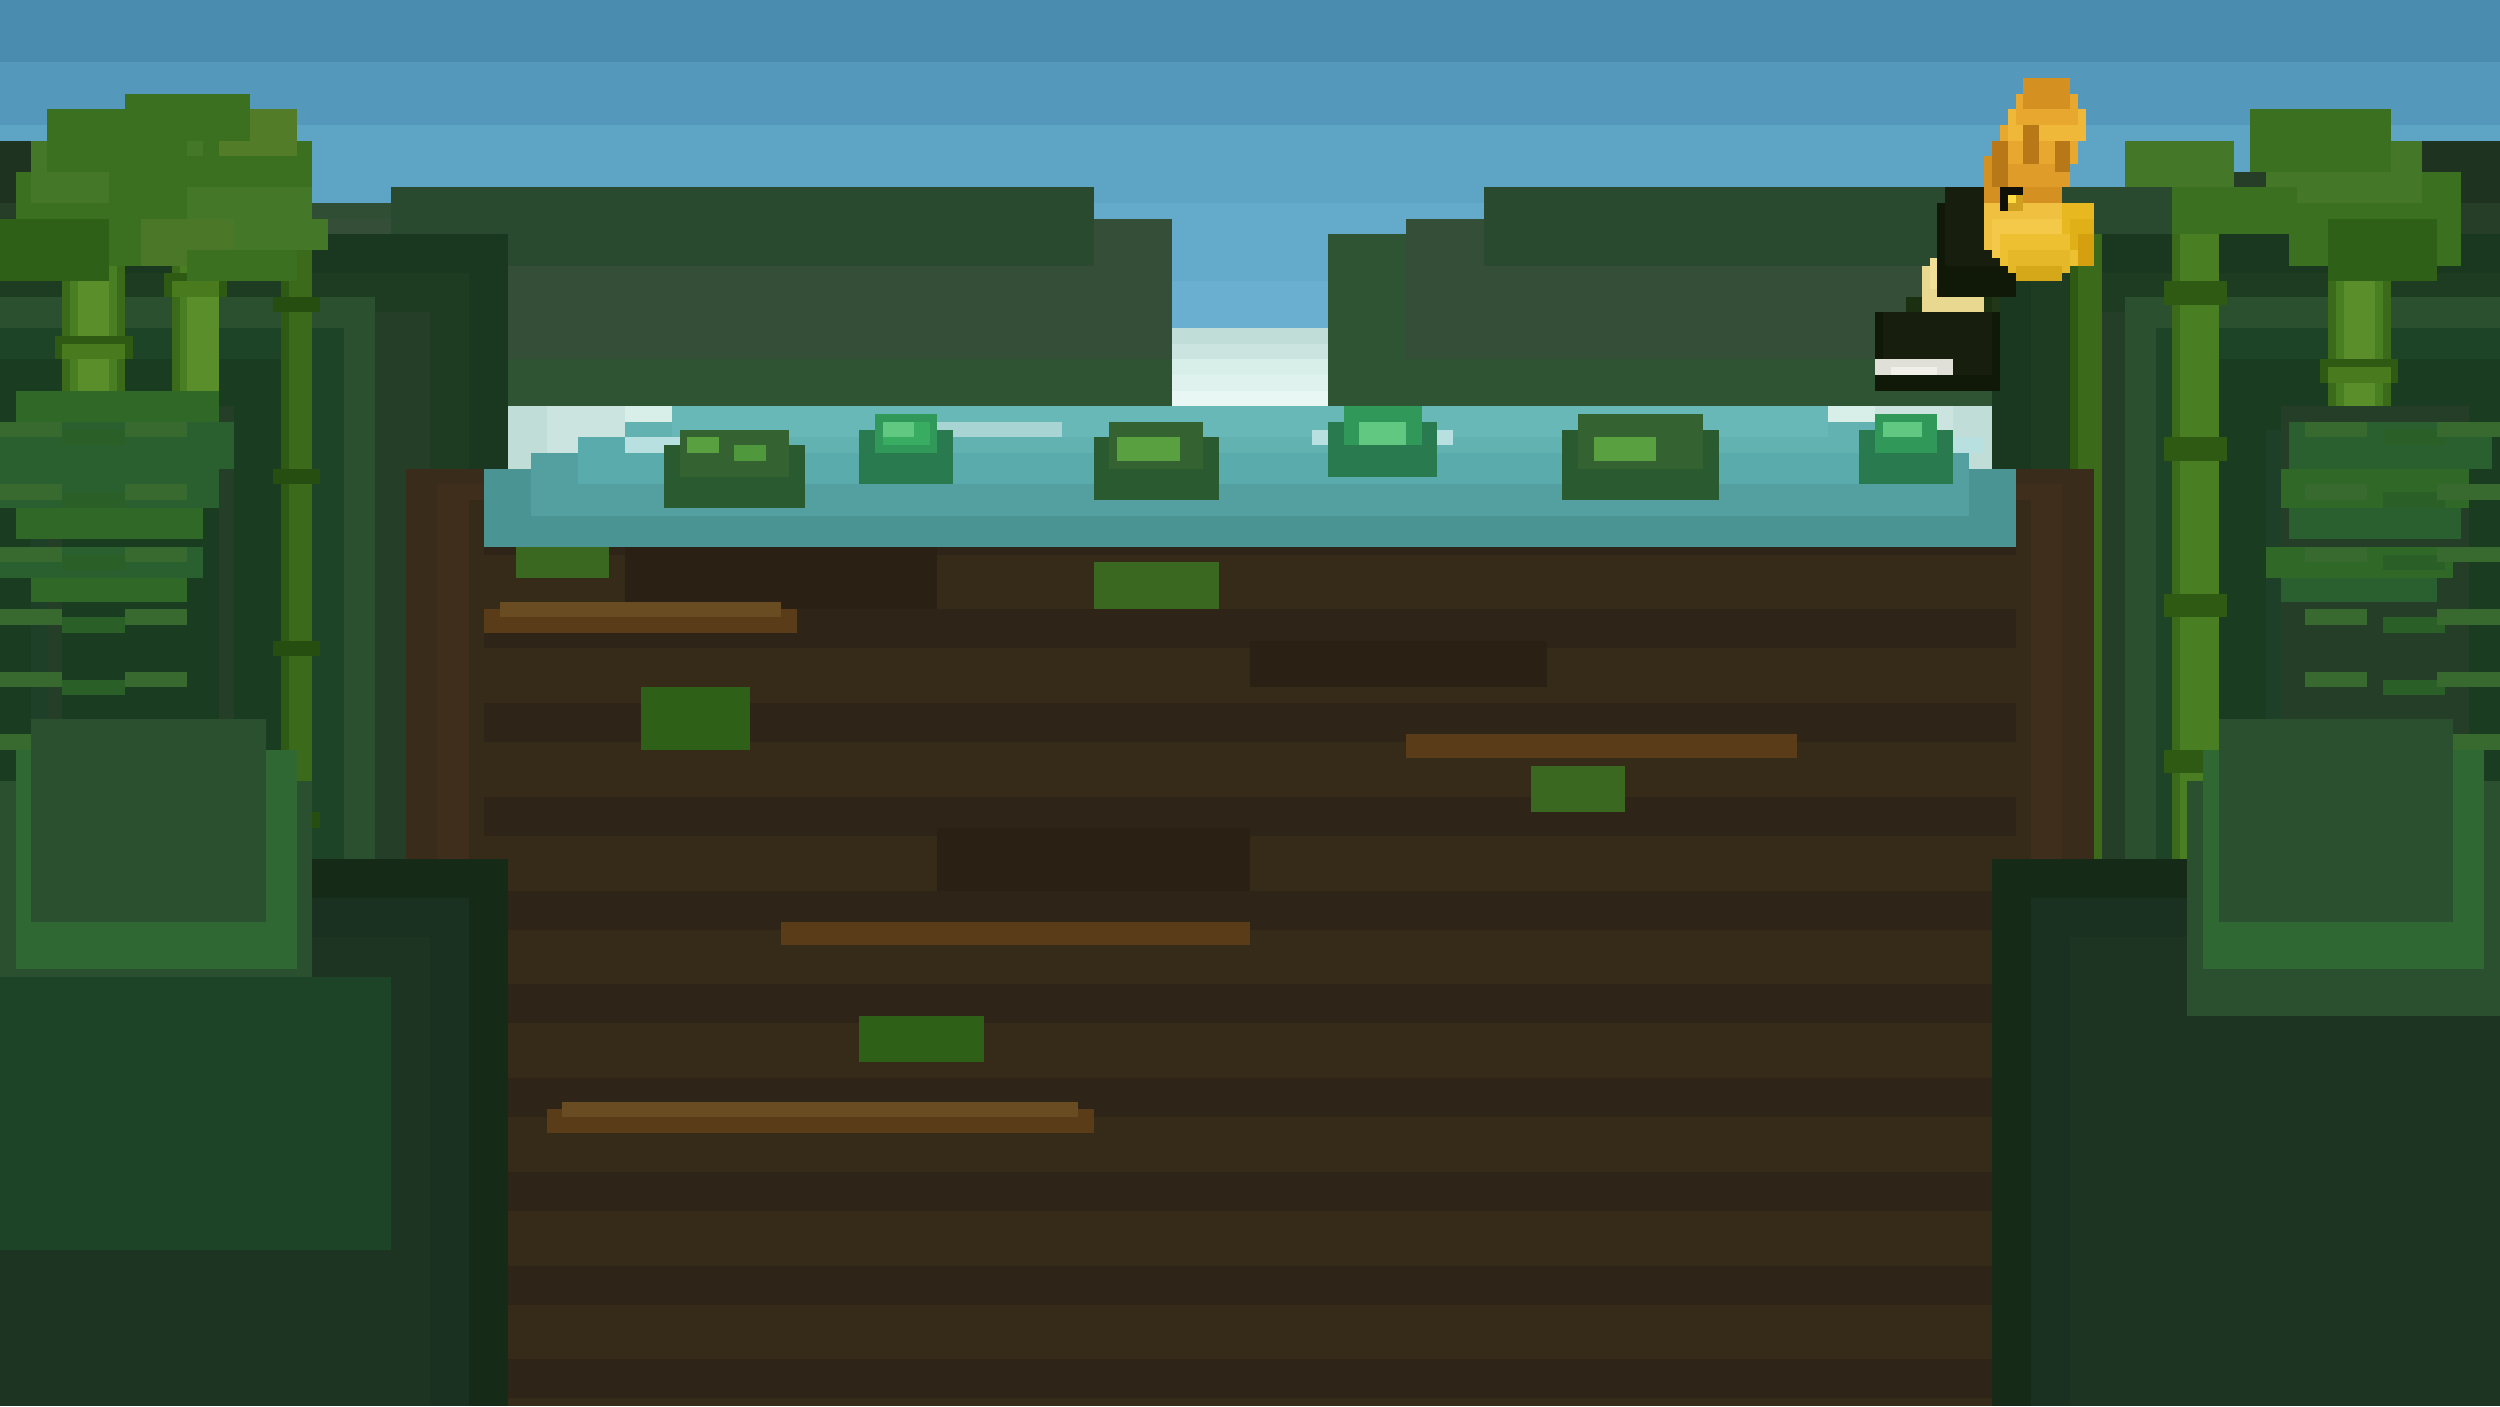
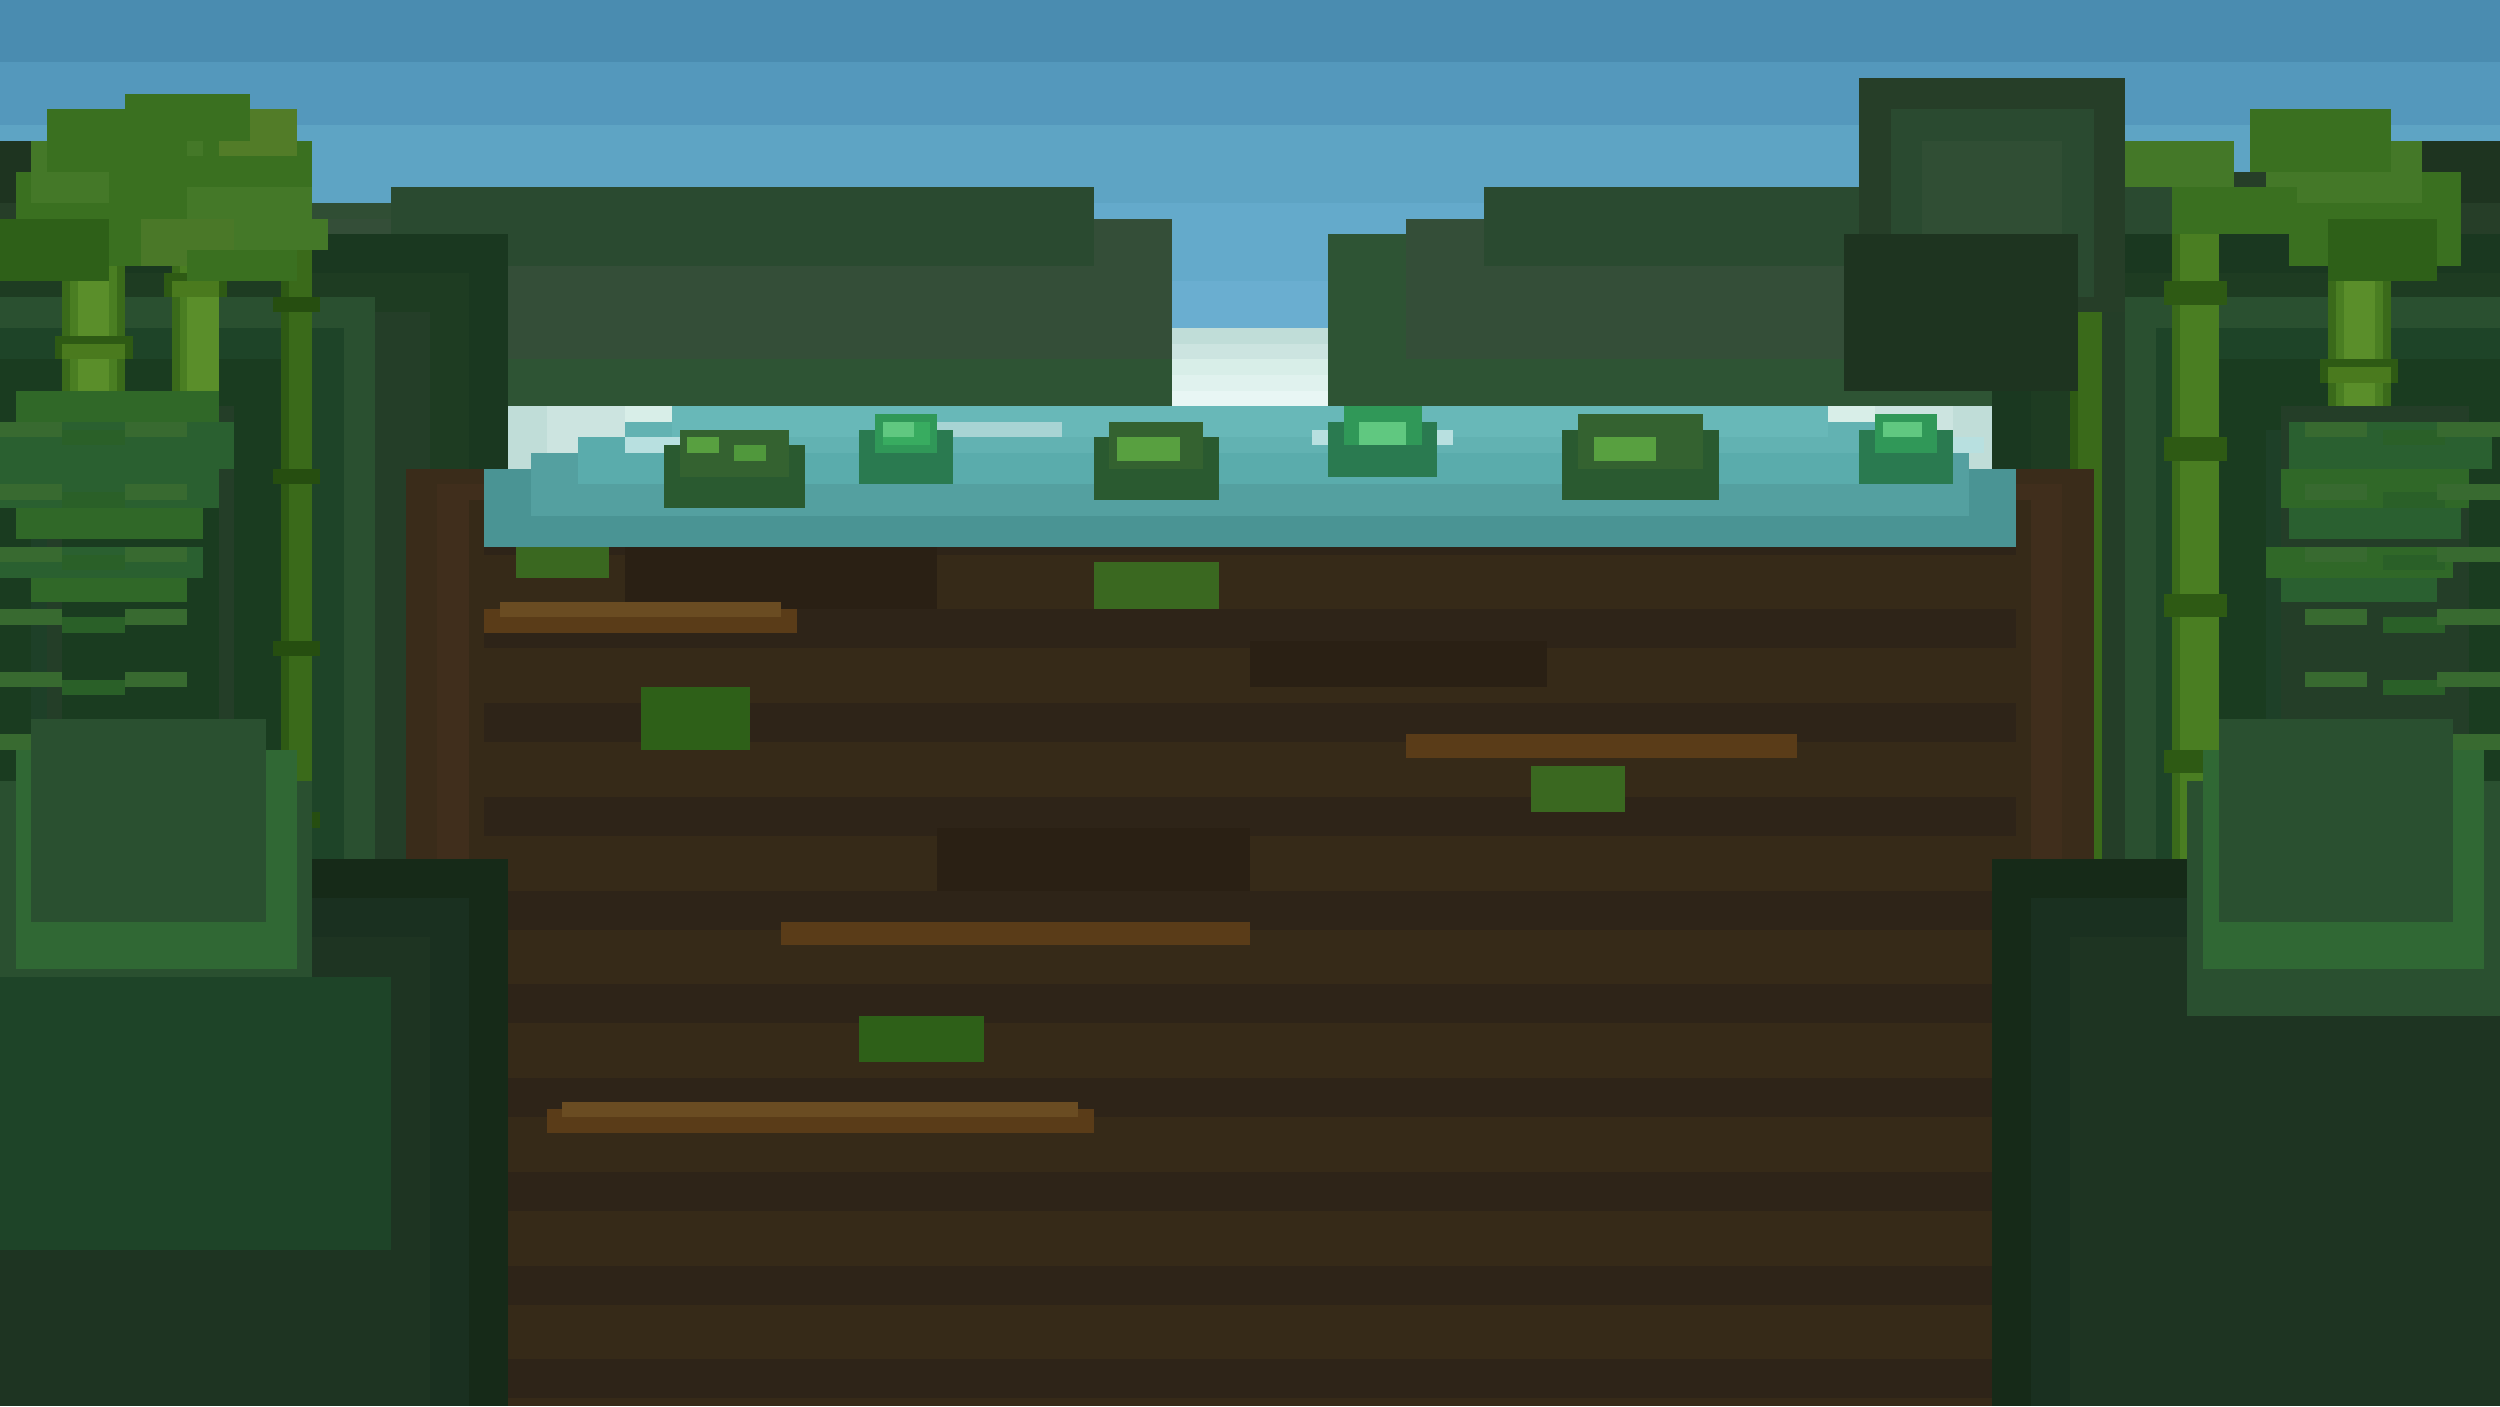
<svg xmlns="http://www.w3.org/2000/svg" xmlns:ns1="http://sodipodi.sourceforge.net/DTD/sodipodi-0.0.dtd" viewBox="0 0 320 180" shape-rendering="crispEdges" width="640" height="360" id="c51_1" ns1:docname="5_1_cena1_floresta_rio.svg">
  <defs />
  <rect x="0" y="0" width="320" height="50" fill="#6AACCA" />
  <rect x="0" y="0" width="320" height="8" fill="#4A8CB0" />
  <rect x="0" y="8" width="320" height="8" fill="#5498BC" />
  <rect x="0" y="16" width="320" height="10" fill="#5EA4C4" />
  <rect x="0" y="26" width="320" height="10" fill="#64AACB" />
  <rect x="0" y="36" width="320" height="14" fill="#6AAED0" />
  <rect x="60" y="42" width="200" height="20" fill="#C0DDD8" />
  <rect x="70" y="44" width="180" height="16" fill="#CCE4E0" />
  <rect x="80" y="46" width="160" height="12" fill="#D8EEE8" />
  <rect x="90" y="48" width="140" height="10" fill="#E0F2EE" />
  <rect x="100" y="50" width="120" height="8" fill="#E8F6F4" />
  <rect x="0" y="28" width="60" height="22" fill="#2A4A30" />
  <rect x="0" y="26" width="50" height="14" fill="#304E34" />
  <rect x="0" y="22" width="38" height="10" fill="#263E28" />
  <rect x="0" y="18" width="30" height="8" fill="#1E3420" />
  <rect x="260" y="28" width="60" height="22" fill="#2A4A30" />
  <rect x="270" y="26" width="50" height="14" fill="#304E34" />
  <rect x="282" y="22" width="38" height="10" fill="#263E28" />
  <rect x="290" y="18" width="30" height="8" fill="#1E3420" />
  <rect x="30" y="30" width="120" height="22" fill="#2E5434" />
  <rect x="40" y="28" width="110" height="18" fill="#344E38" />
  <rect x="50" y="24" width="90" height="10" fill="#2A4A30" />
  <rect x="170" y="30" width="120" height="22" fill="#2E5434" />
  <rect x="180" y="28" width="110" height="18" fill="#344E38" />
  <rect x="190" y="24" width="90" height="10" fill="#2A4A30" />
  <rect x="0" y="30" width="65" height="150" fill="#1A3820" />
  <rect x="0" y="35" width="60" height="145" fill="#1E3C22" />
  <rect x="0" y="40" width="55" height="140" fill="#243E28" />
  <rect x="0" y="38" width="48" height="142" fill="#2A5030" />
  <rect x="0" y="42" width="44" height="138" fill="#1E4428" />
  <rect x="0" y="46" width="38" height="134" fill="#1A3C20" />
  <rect x="8" y="20" width="8" height="160" fill="#3A6A1A" />
  <rect x="9" y="18" width="6" height="162" fill="#4A7E22" />
  <rect x="10" y="20" width="4" height="160" fill="#5A8E2A" />
  <rect x="7" y="25" width="10" height="3" fill="#2E5A14" />
  <rect x="8" y="26" width="8" height="2" fill="#4A7A1E" />
  <rect x="7" y="43" width="10" height="3" fill="#2E5A14" />
  <rect x="8" y="44" width="8" height="2" fill="#4A7A1E" />
  <rect x="7" y="61" width="10" height="3" fill="#2E5A14" />
  <rect x="8" y="62" width="8" height="2" fill="#4A7A1E" />
  <rect x="7" y="79" width="10" height="3" fill="#2E5A14" />
  <rect x="8" y="80" width="8" height="2" fill="#4A7A1E" />
  <rect x="7" y="97" width="10" height="3" fill="#2E5A14" />
  <rect x="8" y="98" width="8" height="2" fill="#4A7A1E" />
  <rect x="7" y="115" width="10" height="3" fill="#2E5A14" />
  <rect x="8" y="116" width="8" height="2" fill="#4A7A1E" />
  <rect x="7" y="133" width="10" height="3" fill="#2E5A14" />
  <rect x="8" y="134" width="8" height="2" fill="#4A7A1E" />
  <rect x="7" y="151" width="10" height="3" fill="#2E5A14" />
  <rect x="8" y="152" width="8" height="2" fill="#4A7A1E" />
  <rect x="7" y="169" width="10" height="3" fill="#2E5A14" />
  <rect x="8" y="170" width="8" height="2" fill="#4A7A1E" />
  <rect x="22" y="30" width="6" height="150" fill="#3A6A1A" />
  <rect x="23" y="28" width="5" height="152" fill="#4A7E22" />
  <rect x="24" y="30" width="4" height="150" fill="#5A8E2A" />
  <rect x="21" y="35" width="8" height="3" fill="#2E5A14" />
  <rect x="22" y="36" width="6" height="2" fill="#4A7A1E" />
  <rect x="21" y="55" width="8" height="3" fill="#2E5A14" />
  <rect x="22" y="56" width="6" height="2" fill="#4A7A1E" />
  <rect x="21" y="75" width="8" height="3" fill="#2E5A14" />
  <rect x="22" y="76" width="6" height="2" fill="#4A7A1E" />
  <rect x="21" y="95" width="8" height="3" fill="#2E5A14" />
  <rect x="22" y="96" width="6" height="2" fill="#4A7A1E" />
  <rect x="21" y="115" width="8" height="3" fill="#2E5A14" />
  <rect x="22" y="116" width="6" height="2" fill="#4A7A1E" />
  <rect x="21" y="135" width="8" height="3" fill="#2E5A14" />
  <rect x="22" y="136" width="6" height="2" fill="#4A7A1E" />
  <rect x="21" y="155" width="8" height="3" fill="#2E5A14" />
  <rect x="22" y="156" width="6" height="2" fill="#4A7A1E" />
  <rect x="21" y="175" width="8" height="3" fill="#2E5A14" />
  <rect x="22" y="176" width="6" height="2" fill="#4A7A1E" />
  <rect x="36" y="32" width="4" height="148" fill="#2E5A14" />
  <rect x="37" y="30" width="3" height="150" fill="#3A6A1A" />
  <rect x="35" y="38" width="6" height="2" fill="#264E10" />
  <rect x="35" y="60" width="6" height="2" fill="#264E10" />
  <rect x="35" y="82" width="6" height="2" fill="#264E10" />
  <rect x="35" y="104" width="6" height="2" fill="#264E10" />
  <rect x="35" y="126" width="6" height="2" fill="#264E10" />
  <rect x="35" y="148" width="6" height="2" fill="#264E10" />
  <rect x="35" y="170" width="6" height="2" fill="#264E10" />
  <rect x="2" y="22" width="20" height="12" fill="#3A7020" />
  <rect x="4" y="18" width="22" height="8" fill="#447828" />
  <rect x="6" y="14" width="18" height="8" fill="#3A7020" />
  <rect x="0" y="28" width="14" height="8" fill="#2E6018" />
  <rect x="14" y="20" width="14" height="8" fill="#3A7020" />
  <rect x="24" y="24" width="16" height="6" fill="#447828" />
  <rect x="26" y="18" width="14" height="6" fill="#3A7020" />
  <rect x="28" y="14" width="10" height="6" fill="#527C28" />
  <rect x="16" y="12" width="16" height="6" fill="#3A7020" />
  <rect x="18" y="28" width="16" height="6" fill="#4A7828" />
  <rect x="24" y="32" width="14" height="4" fill="#3A7020" />
  <rect x="30" y="28" width="12" height="4" fill="#447828" />
  <rect x="4" y="55" width="26" height="125" fill="#1E4028" />
  <rect x="6" y="52" width="24" height="128" fill="#243E28" />
  <rect x="8" y="50" width="20" height="130" fill="#1A3C20" />
  <rect x="0" y="54" width="30" height="6" fill="#2A6030" />
  <rect x="2" y="50" width="26" height="4" fill="#306828" />
  <rect x="0" y="60" width="28" height="5" fill="#2A6030" />
  <rect x="2" y="65" width="24" height="4" fill="#306828" />
  <rect x="0" y="70" width="26" height="4" fill="#2A6030" />
  <rect x="4" y="74" width="20" height="3" fill="#306828" />
  <rect x="0" y="54" width="8" height="2" fill="#386A30" />
  <rect x="8" y="55" width="8" height="2" fill="#2A6028" />
  <rect x="16" y="54" width="8" height="2" fill="#386A30" />
  <rect x="0" y="62" width="8" height="2" fill="#386A30" />
  <rect x="8" y="63" width="8" height="2" fill="#2A6028" />
  <rect x="16" y="62" width="8" height="2" fill="#386A30" />
  <rect x="0" y="70" width="8" height="2" fill="#386A30" />
  <rect x="8" y="71" width="8" height="2" fill="#2A6028" />
  <rect x="16" y="70" width="8" height="2" fill="#386A30" />
  <rect x="0" y="78" width="8" height="2" fill="#386A30" />
  <rect x="8" y="79" width="8" height="2" fill="#2A6028" />
  <rect x="16" y="78" width="8" height="2" fill="#386A30" />
  <rect x="0" y="86" width="8" height="2" fill="#386A30" />
  <rect x="8" y="87" width="8" height="2" fill="#2A6028" />
  <rect x="16" y="86" width="8" height="2" fill="#386A30" />
  <rect x="0" y="94" width="8" height="2" fill="#386A30" />
  <rect x="8" y="95" width="8" height="2" fill="#2A6028" />
  <rect x="16" y="94" width="8" height="2" fill="#386A30" />
  <rect x="255" y="30" width="65" height="150" fill="#1A3820" />
  <rect x="260" y="35" width="60" height="145" fill="#1E3C22" />
  <rect x="265" y="40" width="55" height="140" fill="#243E28" />
  <rect x="272" y="38" width="48" height="142" fill="#2A5030" />
  <rect x="276" y="42" width="44" height="138" fill="#1E4428" />
  <rect x="282" y="46" width="38" height="134" fill="#1A3C20" />
  <rect x="298" y="22" width="8" height="158" fill="#3A6A1A" />
  <rect x="299" y="20" width="6" height="160" fill="#4A7E22" />
  <rect x="300" y="22" width="4" height="158" fill="#5A8E2A" />
  <rect x="297" y="28" width="10" height="3" fill="#2E5A14" />
  <rect x="298" y="29" width="8" height="2" fill="#4A7A1E" />
  <rect x="297" y="46" width="10" height="3" fill="#2E5A14" />
  <rect x="298" y="47" width="8" height="2" fill="#4A7A1E" />
  <rect x="297" y="64" width="10" height="3" fill="#2E5A14" />
  <rect x="298" y="65" width="8" height="2" fill="#4A7A1E" />
  <rect x="297" y="82" width="10" height="3" fill="#2E5A14" />
  <rect x="298" y="83" width="8" height="2" fill="#4A7A1E" />
  <rect x="297" y="100" width="10" height="3" fill="#2E5A14" />
  <rect x="298" y="101" width="8" height="2" fill="#4A7A1E" />
  <rect x="297" y="118" width="10" height="3" fill="#2E5A14" />
  <rect x="298" y="119" width="8" height="2" fill="#4A7A1E" />
  <rect x="297" y="136" width="10" height="3" fill="#2E5A14" />
  <rect x="298" y="137" width="8" height="2" fill="#4A7A1E" />
  <rect x="297" y="154" width="10" height="3" fill="#2E5A14" />
  <rect x="298" y="155" width="8" height="2" fill="#4A7A1E" />
  <rect x="297" y="172" width="10" height="3" fill="#2E5A14" />
  <rect x="298" y="173" width="8" height="2" fill="#4A7A1E" />
  <rect x="278" y="30" width="6" height="150" fill="#3A6A1A" />
  <rect x="279" y="28" width="5" height="152" fill="#4A7E22" />
  <rect x="277" y="36" width="8" height="3" fill="#2E5A14" />
  <rect x="277" y="56" width="8" height="3" fill="#2E5A14" />
  <rect x="277" y="76" width="8" height="3" fill="#2E5A14" />
  <rect x="277" y="96" width="8" height="3" fill="#2E5A14" />
  <rect x="277" y="116" width="8" height="3" fill="#2E5A14" />
  <rect x="277" y="136" width="8" height="3" fill="#2E5A14" />
  <rect x="277" y="156" width="8" height="3" fill="#2E5A14" />
  <rect x="277" y="176" width="8" height="3" fill="#2E5A14" />
  <rect x="265" y="32" width="4" height="148" fill="#2E5A14" />
  <rect x="266" y="30" width="3" height="150" fill="#3A6A1A" />
  <rect x="293" y="22" width="22" height="12" fill="#3A7020" />
  <rect x="290" y="18" width="20" height="8" fill="#447828" />
  <rect x="288" y="14" width="18" height="8" fill="#3A7020" />
  <rect x="298" y="28" width="14" height="8" fill="#2E6018" />
  <rect x="278" y="24" width="16" height="6" fill="#3A7020" />
  <rect x="272" y="18" width="14" height="6" fill="#447828" />
  <rect x="290" y="55" width="26" height="125" fill="#1E4028" />
  <rect x="292" y="52" width="24" height="128" fill="#243E28" />
  <rect x="293" y="54" width="26" height="6" fill="#2A6030" />
  <rect x="292" y="60" width="24" height="5" fill="#306828" />
  <rect x="293" y="65" width="22" height="4" fill="#2A6030" />
  <rect x="290" y="70" width="24" height="4" fill="#306828" />
  <rect x="292" y="74" width="20" height="3" fill="#2A6030" />
  <rect x="295" y="54" width="8" height="2" fill="#386A30" />
  <rect x="305" y="55" width="8" height="2" fill="#2A6028" />
  <rect x="312" y="54" width="8" height="2" fill="#386A30" />
  <rect x="295" y="62" width="8" height="2" fill="#386A30" />
  <rect x="305" y="63" width="8" height="2" fill="#2A6028" />
  <rect x="312" y="62" width="8" height="2" fill="#386A30" />
  <rect x="295" y="70" width="8" height="2" fill="#386A30" />
  <rect x="305" y="71" width="8" height="2" fill="#2A6028" />
  <rect x="312" y="70" width="8" height="2" fill="#386A30" />
  <rect x="295" y="78" width="8" height="2" fill="#386A30" />
  <rect x="305" y="79" width="8" height="2" fill="#2A6028" />
  <rect x="312" y="78" width="8" height="2" fill="#386A30" />
  <rect x="295" y="86" width="8" height="2" fill="#386A30" />
  <rect x="305" y="87" width="8" height="2" fill="#2A6028" />
  <rect x="312" y="86" width="8" height="2" fill="#386A30" />
  <rect x="295" y="94" width="8" height="2" fill="#386A30" />
  <rect x="305" y="95" width="8" height="2" fill="#2A6028" />
  <rect x="312" y="94" width="8" height="2" fill="#386A30" />
  <rect x="52" y="60" width="216" height="120" fill="#3A2C1A" />
  <rect x="56" y="62" width="208" height="118" fill="#402E1C" />
  <rect x="60" y="64" width="200" height="116" fill="#362A18" />
  <rect x="62" y="66" width="196" height="5" fill="#2E2418" />
  <rect x="62" y="78" width="196" height="5" fill="#2E2418" />
  <rect x="62" y="90" width="196" height="5" fill="#2E2418" />
  <rect x="62" y="102" width="196" height="5" fill="#2E2418" />
  <rect x="62" y="114" width="196" height="5" fill="#2E2418" />
  <rect x="62" y="126" width="196" height="5" fill="#2E2418" />
  <rect x="62" y="138" width="196" height="5" fill="#2E2418" />
  <rect x="62" y="150" width="196" height="5" fill="#2E2418" />
  <rect x="62" y="162" width="196" height="5" fill="#2E2418" />
  <rect x="62" y="174" width="196" height="5" fill="#2E2418" />
  <rect x="80" y="70" width="40" height="8" fill="#2A2014" />
  <rect x="160" y="82" width="38" height="6" fill="#2A2014" />
  <rect x="120" y="106" width="40" height="8" fill="#2A2014" />
  <rect x="62" y="78" width="40" height="3" fill="#5A3C18" />
  <rect x="64" y="77" width="36" height="2" fill="#6A4C22" />
  <rect x="180" y="94" width="50" height="3" fill="#5A3C18" />
  <rect x="100" y="118" width="60" height="3" fill="#5A3C18" />
  <rect x="70" y="142" width="70" height="3" fill="#5A3C18" />
  <rect x="72" y="141" width="66" height="2" fill="#6A4C22" />
  <rect x="66" y="68" width="12" height="6" fill="#3A6820" />
  <rect x="82" y="88" width="14" height="8" fill="#2E6018" />
  <rect x="140" y="72" width="16" height="6" fill="#3A6820" />
  <rect x="196" y="98" width="12" height="6" fill="#3A6820" />
  <rect x="110" y="130" width="16" height="6" fill="#2E6018" />
  <rect x="62" y="60" width="196" height="10" fill="#4A9494" />
  <rect x="68" y="58" width="184" height="8" fill="#54A0A0" />
  <rect x="74" y="56" width="172" height="6" fill="#5AACAC" />
  <rect x="80" y="54" width="160" height="4" fill="#62B2B2" />
  <rect x="86" y="52" width="148" height="4" fill="#68B8B8" />
  <rect x="80" y="56" width="12" height="2" fill="#B8E0E0" />
  <rect x="120" y="54" width="16" height="2" fill="#A8D4D4" />
  <rect x="168" y="55" width="18" height="2" fill="#B8E0E0" />
  <rect x="200" y="57" width="12" height="2" fill="#A8D4D4" />
  <rect x="240" y="56" width="14" height="2" fill="#B8E0E0" />
  <rect x="85" y="57" width="18" height="8" fill="#2A5A30" />
  <rect x="87" y="55" width="14" height="6" fill="#346230" />
  <rect x="88" y="56" width="4" height="2" fill="#58A040" />
  <rect x="94" y="57" width="4" height="2" fill="#50983C" />
  <rect x="140" y="56" width="16" height="8" fill="#2A5A30" />
  <rect x="142" y="54" width="12" height="6" fill="#346230" />
  <rect x="143" y="56" width="8" height="3" fill="#58A040" />
  <rect x="200" y="55" width="20" height="9" fill="#2A5A30" />
  <rect x="202" y="53" width="16" height="7" fill="#346230" />
  <rect x="204" y="56" width="8" height="3" fill="#58A040" />
  <rect x="110" y="55" width="12" height="7" fill="#2A7A50" />
  <rect x="112" y="53" width="8" height="5" fill="#309858" />
  <rect x="113" y="54" width="6" height="3" fill="#38AC60" />
  <rect x="113" y="54" width="4" height="2" fill="#60C880" />
  <rect x="170" y="54" width="14" height="7" fill="#2A7A50" />
  <rect x="172" y="52" width="10" height="5" fill="#309858" />
  <rect x="174" y="54" width="6" height="3" fill="#60C880" />
  <rect x="238" y="55" width="12" height="7" fill="#2A7A50" />
  <rect x="240" y="53" width="8" height="5" fill="#309858" />
  <rect x="241" y="54" width="5" height="2" fill="#60C880" />
-   <rect x="244" y="38" width="12" height="12" fill="#1A3010" />
-   <rect x="246" y="36" width="10" height="10" fill="#223618" />
-   <rect x="247" y="36" width="8" height="8" fill="#1A3010" />
-   <rect x="240" y="40" width="16" height="10" fill="#101808" />
-   <rect x="241" y="40" width="14" height="8" fill="#181E0E" />
-   <rect x="240" y="46" width="10" height="2" fill="#E0E0D8" />
-   <rect x="242" y="47" width="6" height="1" fill="#F0F0E8" />
-   <rect x="246" y="34" width="8" height="6" fill="#E8D890" />
-   <rect x="247" y="33" width="6" height="4" fill="#F0E098" />
-   <rect x="248" y="26" width="10" height="12" fill="#101808" />
-   <rect x="249" y="24" width="8" height="10" fill="#181E0E" />
-   <rect x="254" y="20" width="10" height="8" fill="#D49020" />
-   <rect x="255" y="18" width="10" height="6" fill="#E09C28" />
-   <rect x="256" y="16" width="10" height="5" fill="#E8A830" />
-   <rect x="257" y="14" width="10" height="4" fill="#F0B838" />
-   <rect x="258" y="12" width="8" height="4" fill="#E8A830" />
-   <rect x="259" y="10" width="6" height="4" fill="#D49020" />
-   <rect x="255" y="18" width="2" height="6" fill="#B87818" />
-   <rect x="259" y="16" width="2" height="5" fill="#B87818" />
-   <rect x="263" y="18" width="2" height="4" fill="#B87818" />
-   <rect x="254" y="26" width="14" height="6" fill="#F0C040" />
-   <rect x="255" y="28" width="12" height="5" fill="#F4C848" />
-   <rect x="256" y="30" width="10" height="4" fill="#ECC030" />
-   <rect x="257" y="32" width="8" height="3" fill="#E4B828" />
-   <rect x="258" y="34" width="6" height="2" fill="#D4A818" />
-   <rect x="264" y="26" width="4" height="4" fill="#E8B820" />
-   <rect x="265" y="28" width="3" height="4" fill="#E0B018" />
-   <rect x="266" y="30" width="2" height="4" fill="#D4A010" />
-   <rect x="256" y="24" width="3" height="3" fill="#101008" />
-   <rect x="257" y="25" width="2" height="2" fill="#D0A020" />
-   <rect x="257" y="25" width="1" height="1" fill="#FFDD40" />
+   <rect x="238" y="10" width="34" height="30" fill="#263E28" />
+   <rect x="242" y="14" width="26" height="24" fill="#2A4A30" />
+   <rect x="246" y="18" width="18" height="18" fill="#304E34" />
+   <rect x="236" y="30" width="30" height="20" fill="#1E3420" />
  <rect x="0" y="110" width="65" height="70" fill="#162A18" />
  <rect x="0" y="115" width="60" height="65" fill="#1A3020" />
  <rect x="0" y="120" width="55" height="60" fill="#1E3422" />
  <rect x="255" y="110" width="65" height="70" fill="#162A18" />
  <rect x="260" y="115" width="60" height="65" fill="#1A3020" />
  <rect x="265" y="120" width="55" height="60" fill="#1E3422" />
  <rect x="0" y="100" width="40" height="30" fill="#2A5030" />
  <rect x="2" y="96" width="36" height="28" fill="#306834" />
  <rect x="4" y="92" width="30" height="26" fill="#2A5030" />
  <rect x="0" y="125" width="50" height="35" fill="#1E4428" />
  <rect x="280" y="100" width="40" height="30" fill="#2A5030" />
  <rect x="282" y="96" width="36" height="28" fill="#306834" />
  <rect x="284" y="92" width="30" height="26" fill="#2A5030" />
</svg>
